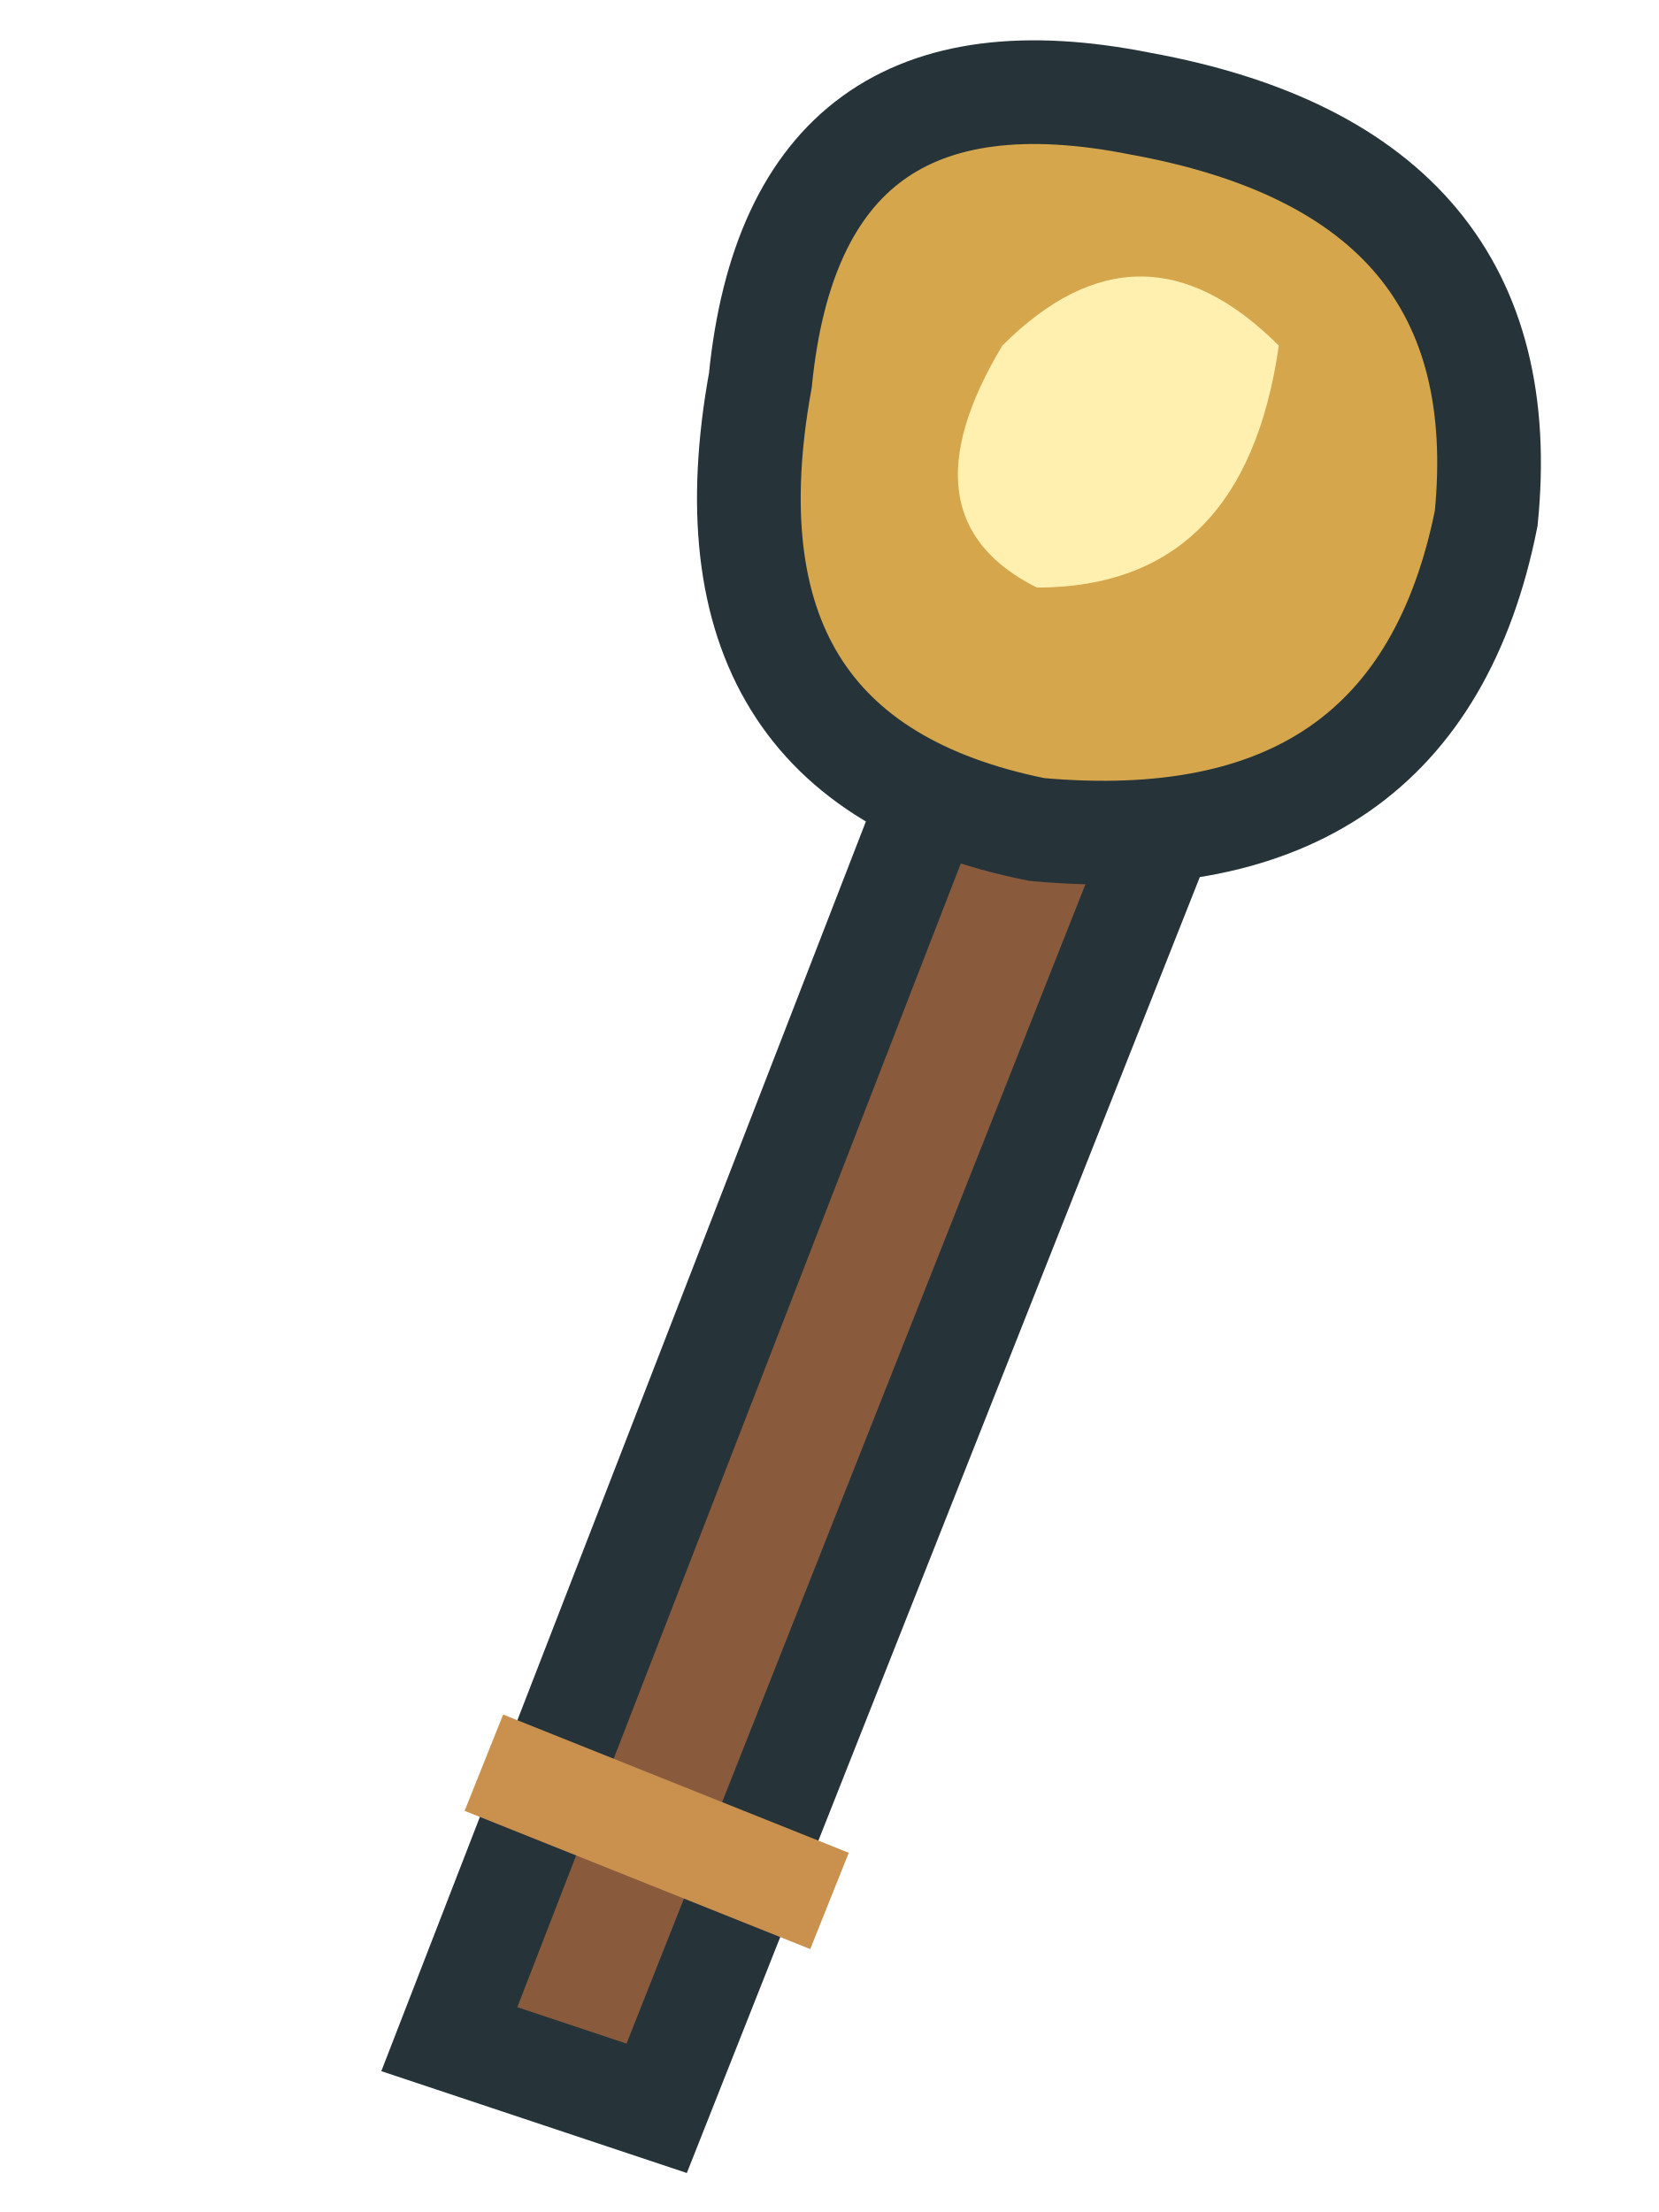
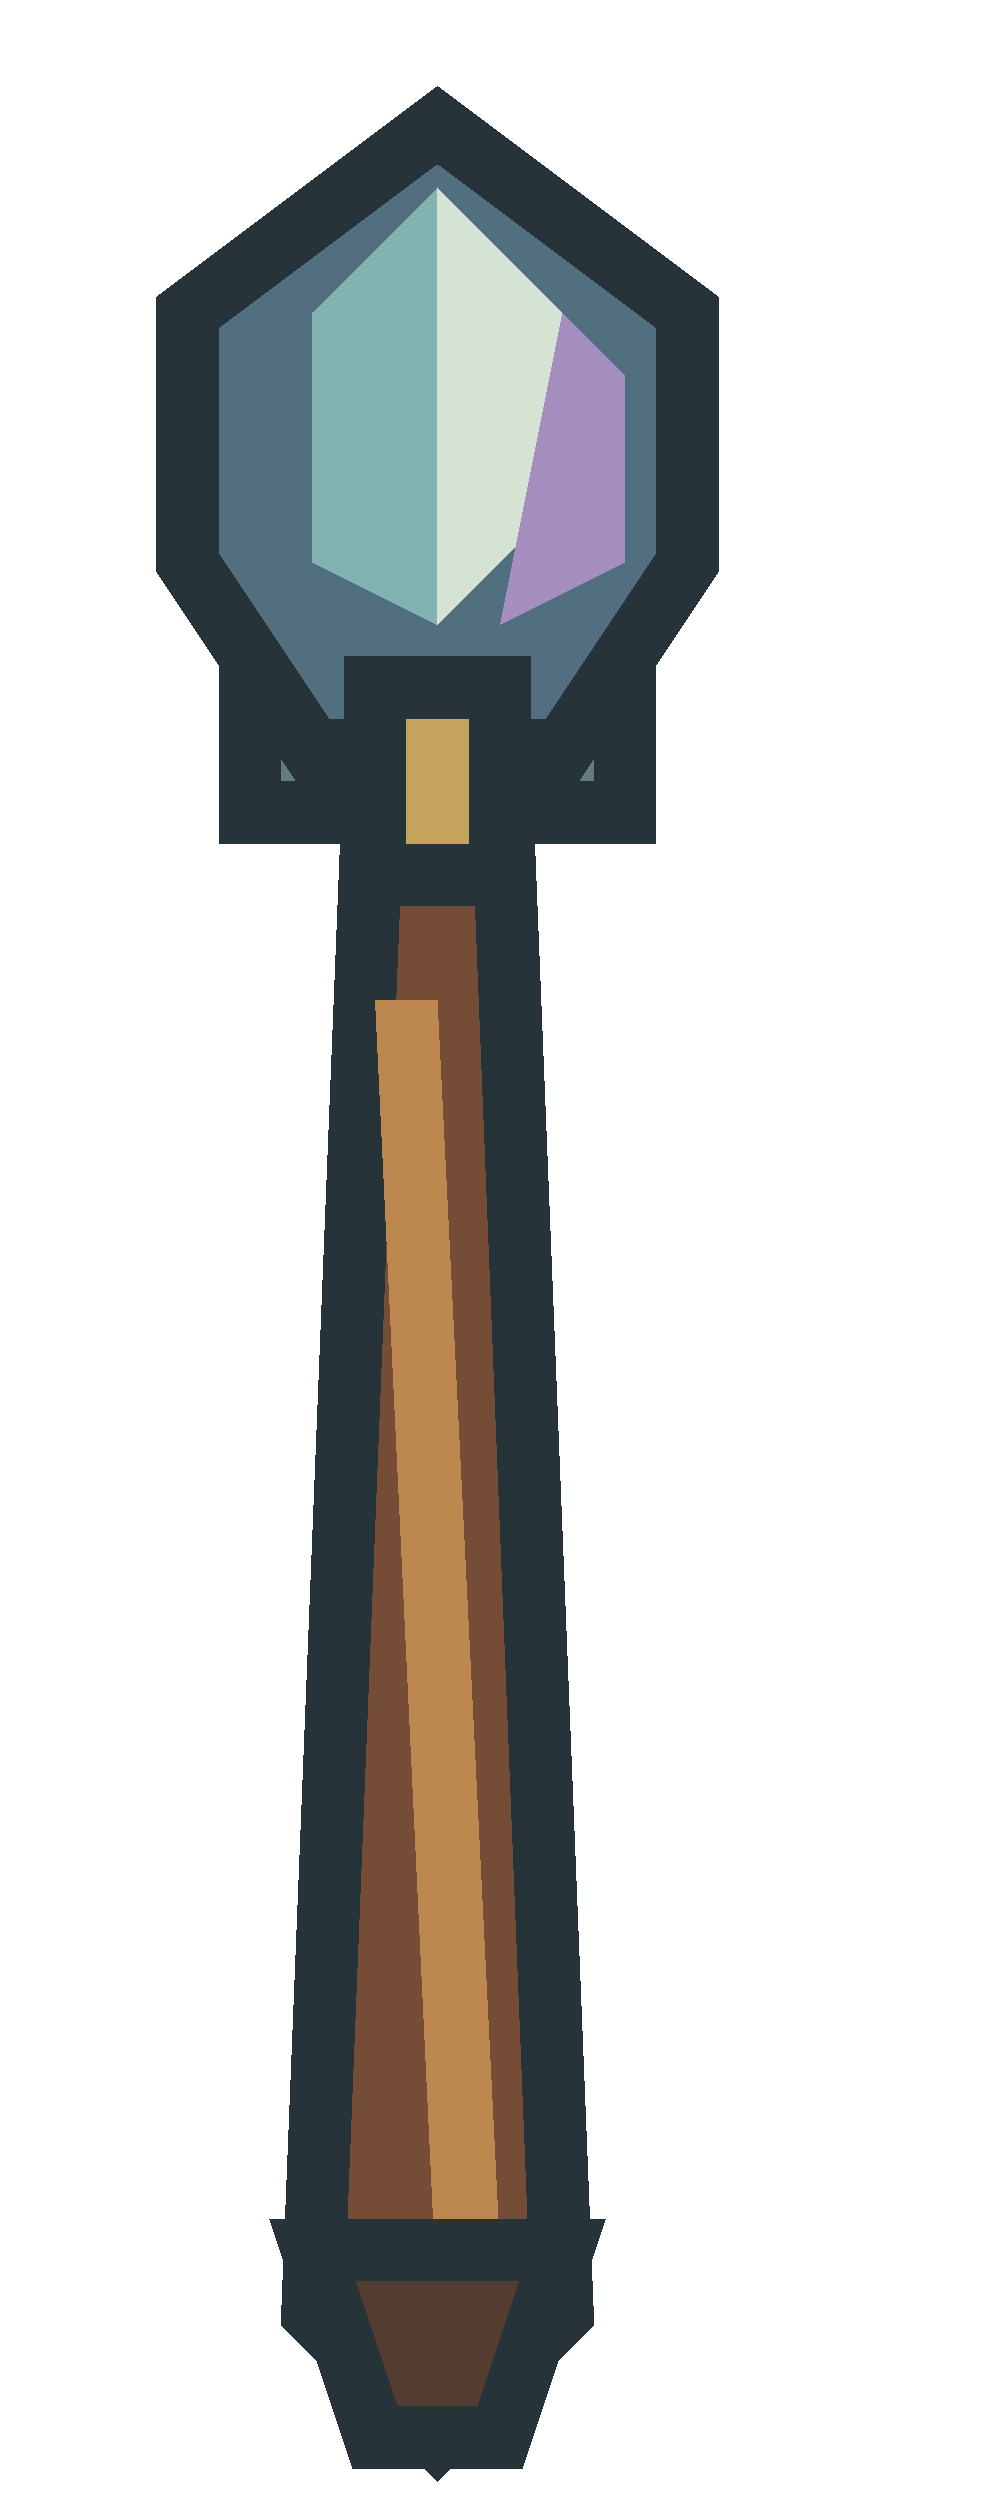
- <svg xmlns="http://www.w3.org/2000/svg" width="48" height="64" viewBox="0 0 48 64">
-   <path d="m13 59 6 2 19-48-6-3Z" fill="#895a3c" stroke="#26343a" stroke-width="3" />
-   <path d="M22 11Q23 1 33 3q11 2 10 12-2 10-13 9-10-2-8-13Z" fill="#d5a64b" stroke="#26343a" stroke-width="3" />
-   <path d="M29 10q4-4 8 0-1 7-7 7-4-2-1-7Z" fill="#fff0b0" />
-   <path d="m14 51 10 4" stroke="#c9904e" stroke-width="3" />
+ <svg xmlns="http://www.w3.org/2000/svg" width="16" height="40" viewBox="0 0 16 40" shape-rendering="crispEdges">
+   <path d="M6 12H8L9 37 7 39 5 37Z" fill="#754d36" stroke="#26343a" stroke-width="1" />
+   <path d="M6 16H7L8 36 7 37Z" fill="#bd8750" />
+   <path d="M5 36H9L8 39H6Z" fill="#533c30" stroke="#26343a" stroke-width="1" />
+   <path d="M4 10H10V13H4Z" fill="#657c7b" stroke="#26343a" stroke-width="1" />
+   <path d="M7 2 11 5V9L9 12H5L3 9V5Z" fill="#516f7e" stroke="#26343a" stroke-width="1" />
+   <path d="M7 3 9 5V8L7 10Z" fill="#d5e3d4" />
+   <path d="M5 5 7 3V10L5 9Z" fill="#82b3b1" />
+   <path d="M9 5 10 6V9L8 10Z" fill="#a58fc0" />
+   <path d="M6 11H8V14H6Z" fill="#c5a45d" stroke="#26343a" stroke-width="1" />
</svg>
